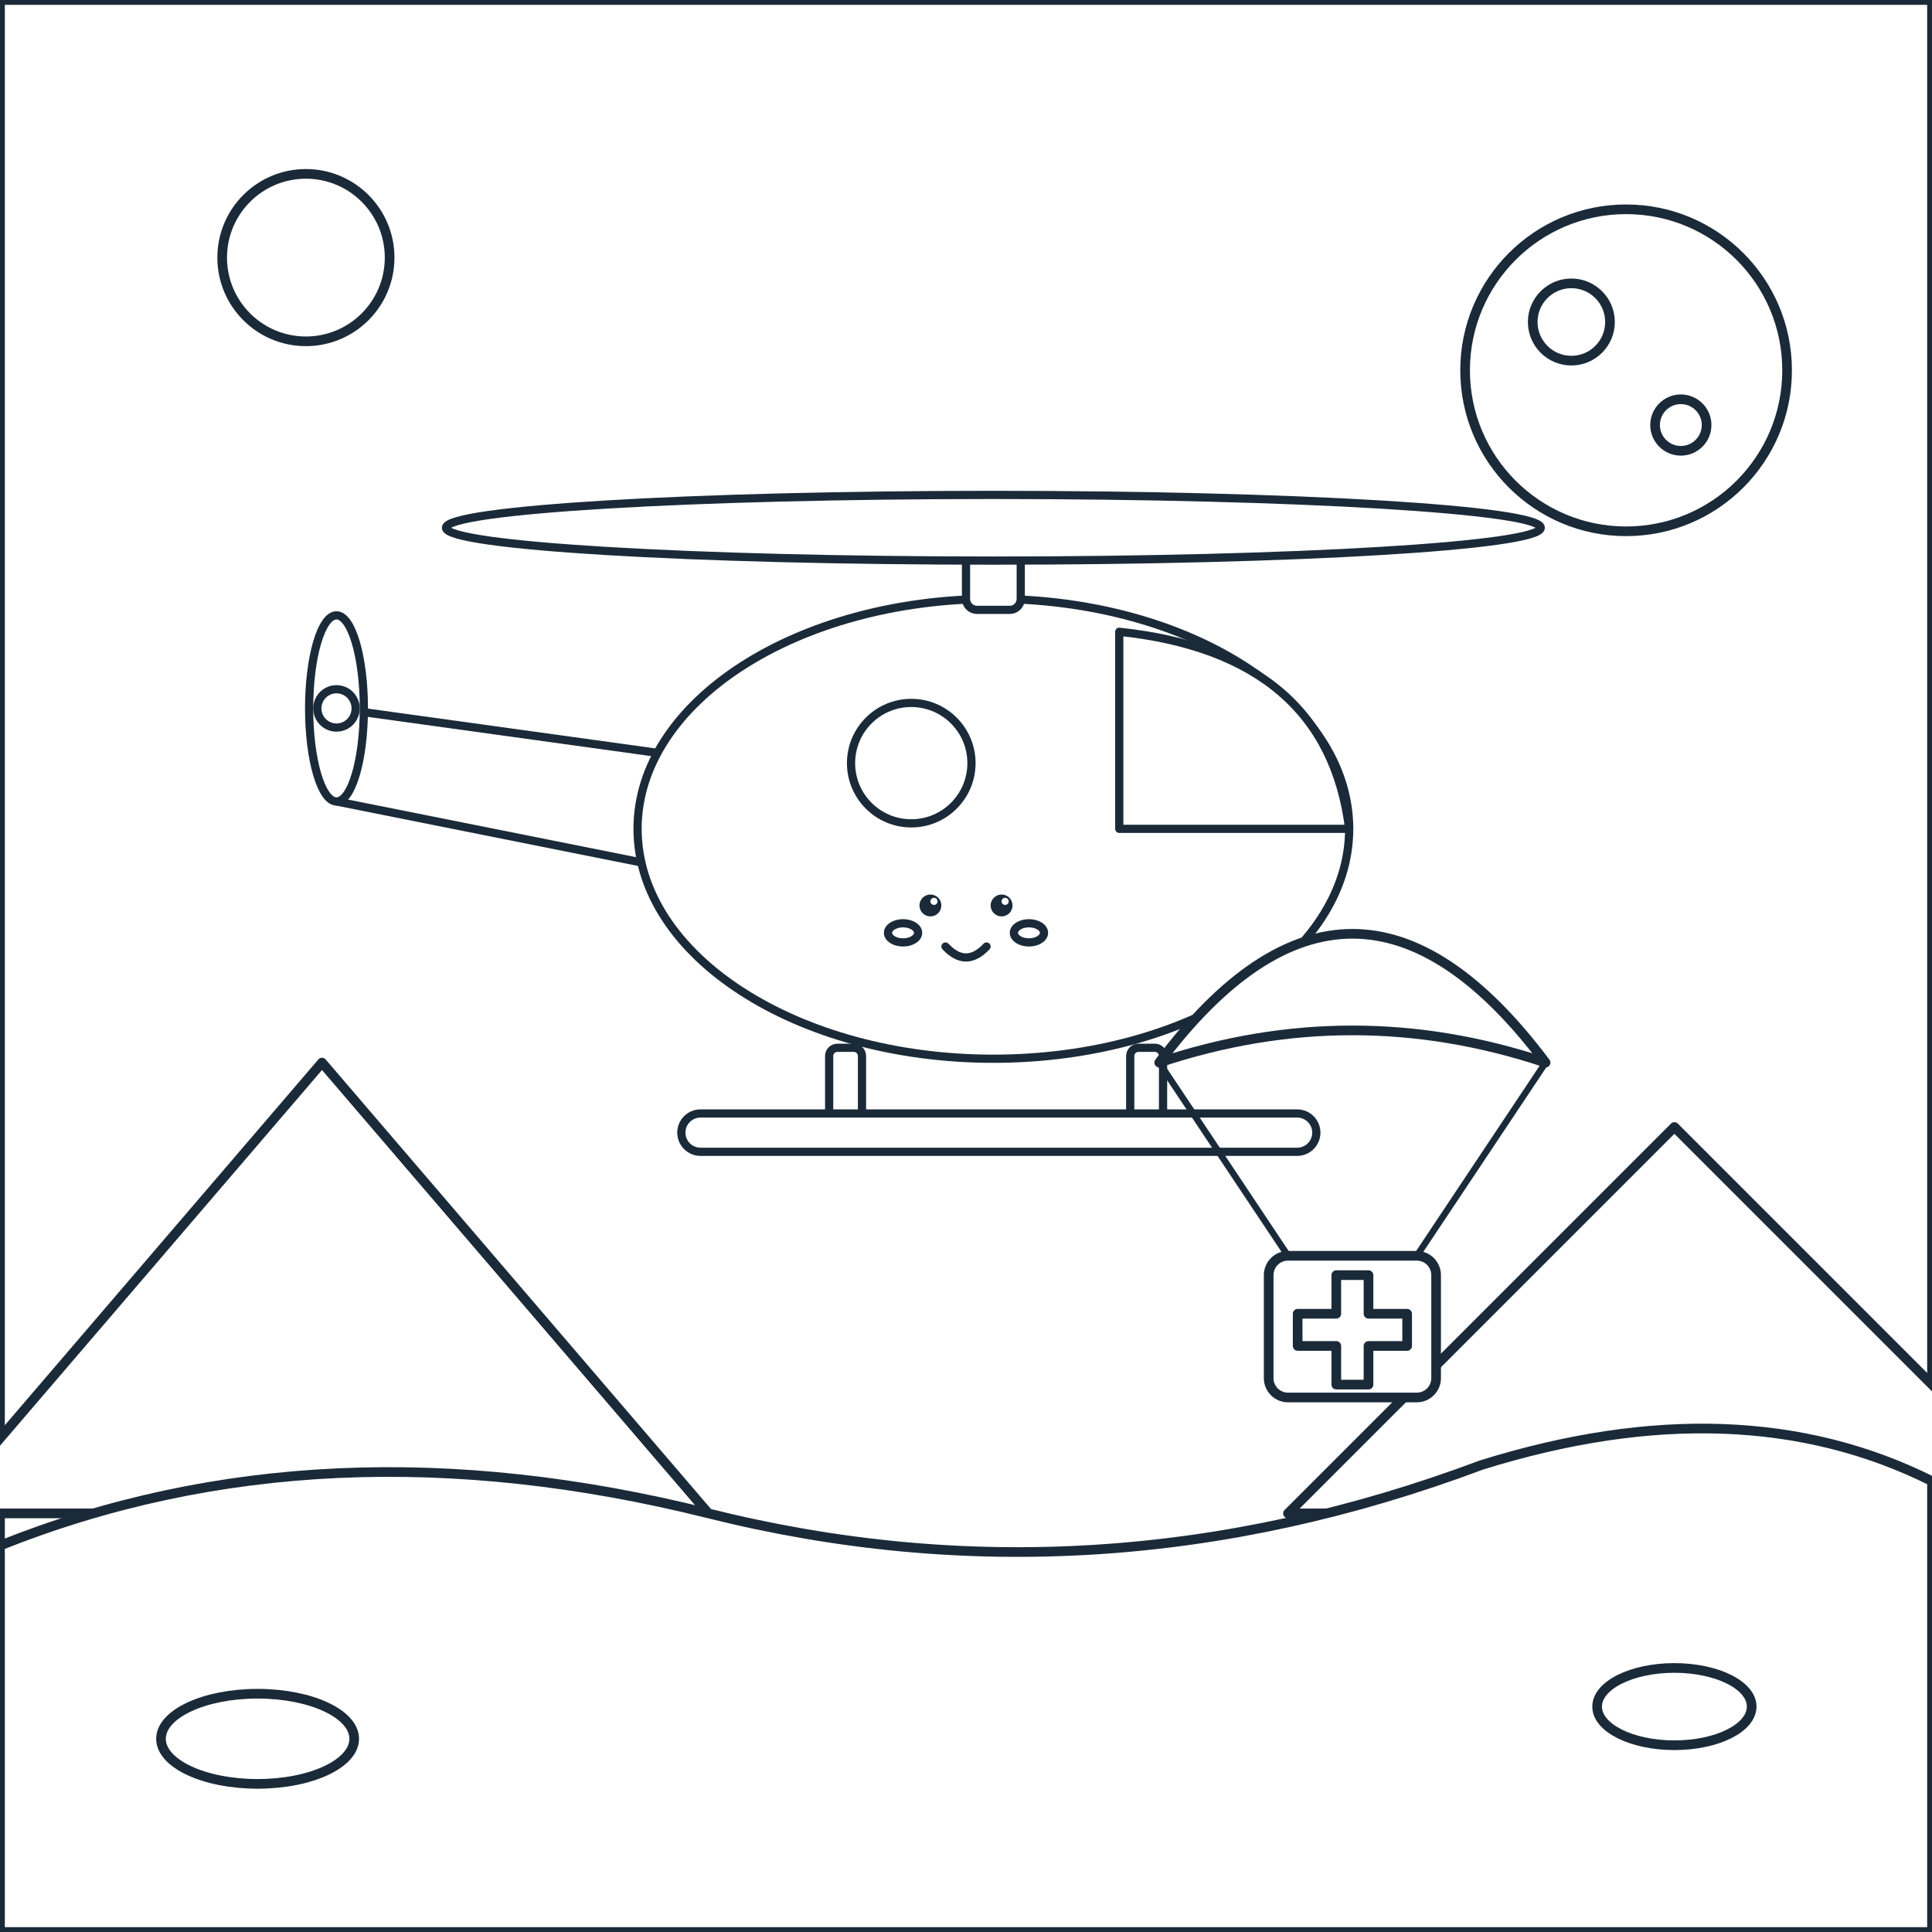
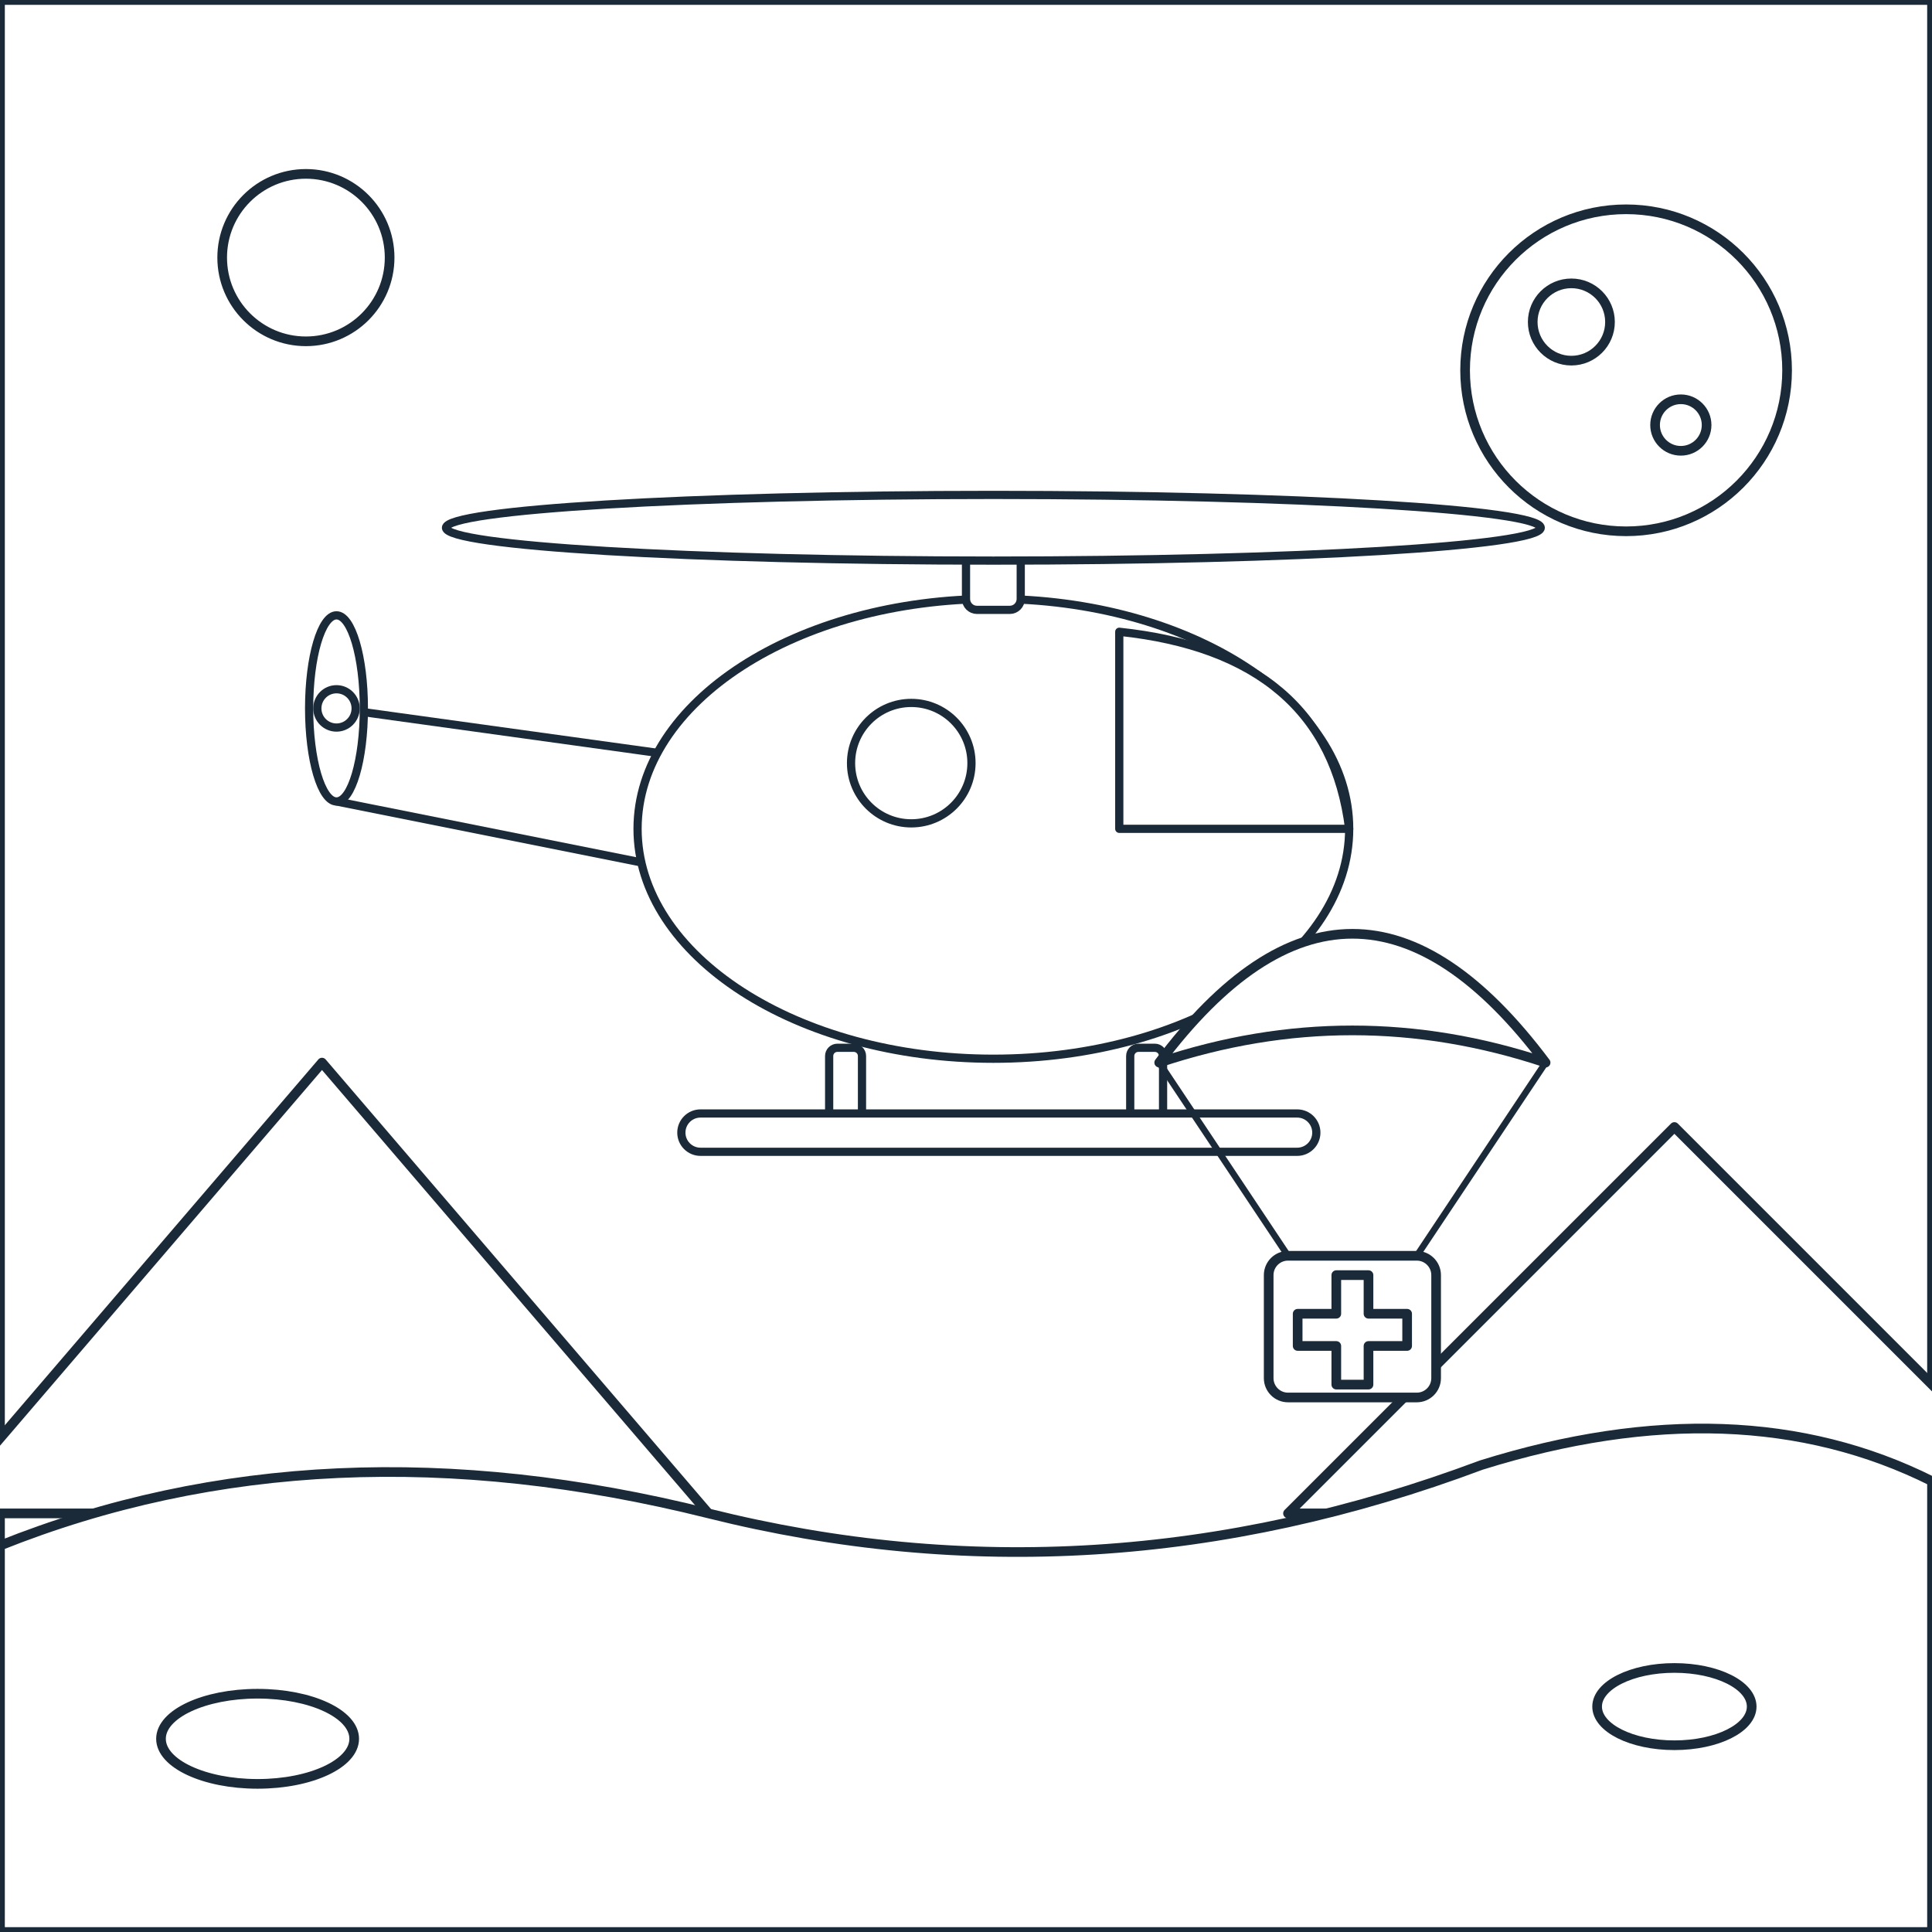
<svg xmlns="http://www.w3.org/2000/svg" viewBox="0 0 600 600" data-picture="truc-thang--tha-du-tiep-te">
  <g class="scene-back">
    <rect x="0" y="0" width="600" height="600" rx="0" id="r-nen-troi" data-region="nen-troi" class="region" fill="#FFFFFF" stroke="#1B2A38" stroke-width="3" stroke-linejoin="round" />
    <polygon points="90,58 92.9,66 101.4,66.3 94.8,71.5 97.1,79.7 90,75 82.9,79.7 85.2,71.5 78.6,66.3 87.1,66" id="r-sao-1" data-region="sao-1" class="region" fill="#FFFFFF" stroke="#1B2A38" stroke-width="3" stroke-linejoin="round" />
    <polygon points="510,100 512.4,106.8 519.5,106.9 513.8,111.2 515.9,118.1 510,114 504.1,118.1 506.2,111.2 500.5,106.9 507.6,106.8" id="r-sao-2" data-region="sao-2" class="region" fill="#FFFFFF" stroke="#1B2A38" stroke-width="3" stroke-linejoin="round" />
    <ellipse cx="95" cy="80" rx="26" ry="26" id="r-trang-chieu" data-region="trang-chieu" class="region" fill="#FFFFFF" stroke="#1B2A38" stroke-width="3" stroke-linejoin="round" />
    <polygon points="-20,470 100,330 220,470" id="r-nui-hoa-1" data-region="nui-hoa-1" class="region" fill="#FFFFFF" stroke="#1B2A38" stroke-width="3" stroke-linejoin="round" />
    <polygon points="400,470 520,350 640,470" id="r-nui-hoa-2" data-region="nui-hoa-2" class="region" fill="#FFFFFF" stroke="#1B2A38" stroke-width="3" stroke-linejoin="round" />
    <ellipse cx="505" cy="115" rx="50" ry="50" id="r-hanh-tinh" data-region="hanh-tinh" class="region" fill="#FFFFFF" stroke="#1B2A38" stroke-width="3" stroke-linejoin="round" />
    <ellipse cx="488" cy="100" rx="12" ry="12" id="r-ho-hanh-tinh-1" data-region="ho-hanh-tinh-1" class="region" fill="#FFFFFF" stroke="#1B2A38" stroke-width="3" stroke-linejoin="round" />
    <ellipse cx="522" cy="132" rx="8" ry="8" id="r-ho-hanh-tinh-2" data-region="ho-hanh-tinh-2" class="region" fill="#FFFFFF" stroke="#1B2A38" stroke-width="3" stroke-linejoin="round" />
    <path d="M 0 480 Q 100 440 220 470 Q 340 500 460 455 Q 540 430 600 460 L 600 600 L 0 600 Z" id="r-nen-dat" data-region="nen-dat" class="region" fill="#FFFFFF" stroke="#1B2A38" stroke-width="3" stroke-linejoin="round" />
    <ellipse cx="80" cy="540" rx="30" ry="14" id="r-da-do-1" data-region="da-do-1" class="region" fill="#FFFFFF" stroke="#1B2A38" stroke-width="3" stroke-linejoin="round" />
    <ellipse cx="520" cy="530" rx="24" ry="12" id="r-da-do-2" data-region="da-do-2" class="region" fill="#FFFFFF" stroke="#1B2A38" stroke-width="3" stroke-linejoin="round" />
  </g>
  <g id="subject" class="subject anim-fly" transform="translate(0 -80) translate(300 300) scale(0.85) rotate(0) translate(-300 -300)">
    <polygon points="200,318 70,300 70,334 200,360" id="r-duoi-truc-thang" data-region="duoi-truc-thang" class="region" fill="#FFFFFF" stroke="#1B2A38" stroke-width="3" stroke-linejoin="round" />
    <ellipse cx="70" cy="300" rx="10" ry="34" id="r-canh-quat-duoi" data-region="canh-quat-duoi" class="region" fill="#FFFFFF" stroke="#1B2A38" stroke-width="3" stroke-linejoin="round" />
    <ellipse cx="70" cy="300" rx="7" ry="7" id="r-truc-quat-duoi" data-region="truc-quat-duoi" class="region" fill="#FFFFFF" stroke="#1B2A38" stroke-width="3" stroke-linejoin="round" />
    <ellipse cx="310" cy="344" rx="130" ry="84" id="r-than" data-region="than" class="region" fill="#FFFFFF" stroke="#1B2A38" stroke-width="3" stroke-linejoin="round" />
    <path d="M 356 272 Q 432 280 440 344 L 356 344 Z" id="r-kinh-lai" data-region="kinh-lai" class="region" fill="#FFFFFF" stroke="#1B2A38" stroke-width="3" stroke-linejoin="round" />
    <ellipse cx="280" cy="320" rx="22" ry="22" id="r-cua-so" data-region="cua-so" class="region" fill="#FFFFFF" stroke="#1B2A38" stroke-width="3" stroke-linejoin="round" />
    <rect x="300" y="238" width="20" height="26" rx="4" id="r-cot-quat" data-region="cot-quat" class="region" fill="#FFFFFF" stroke="#1B2A38" stroke-width="3" stroke-linejoin="round" />
    <ellipse cx="310" cy="234" rx="200" ry="12" id="r-canh-quat" data-region="canh-quat" class="region" fill="#FFFFFF" stroke="#1B2A38" stroke-width="3" stroke-linejoin="round" />
    <rect x="360" y="424" width="12" height="28" rx="3" id="r-chan-truoc" data-region="chan-truoc" class="region" fill="#FFFFFF" stroke="#1B2A38" stroke-width="3" stroke-linejoin="round" />
    <rect x="250" y="424" width="12" height="28" rx="3" id="r-chan-sau" data-region="chan-sau" class="region" fill="#FFFFFF" stroke="#1B2A38" stroke-width="3" stroke-linejoin="round" />
    <rect x="196" y="448" width="232" height="14" rx="7" id="r-cang-truot" data-region="cang-truot" class="region" fill="#FFFFFF" stroke="#1B2A38" stroke-width="3" stroke-linejoin="round" />
-     <g class="deco" pointer-events="none">
-       <circle cx="287" cy="372" r="4" fill="#1B2A38" />
-     </g>
-     <g class="deco" pointer-events="none">
-       <circle cx="313" cy="372" r="4" fill="#1B2A38" />
-     </g>
-     <g class="deco" pointer-events="none">
-       <circle cx="288.3" cy="370.5" r="1.3" fill="#FFFFFF" />
-     </g>
-     <g class="deco" pointer-events="none">
-       <circle cx="314.3" cy="370.5" r="1.3" fill="#FFFFFF" />
-     </g>
-     <ellipse cx="277" cy="382" rx="5.5" ry="3.5" id="r-ma-trai" data-region="ma-trai" class="region" fill="#FFFFFF" stroke="#1B2A38" stroke-width="3" stroke-linejoin="round" />
-     <ellipse cx="323" cy="382" rx="5.5" ry="3.5" id="r-ma-phai" data-region="ma-phai" class="region" fill="#FFFFFF" stroke="#1B2A38" stroke-width="3" stroke-linejoin="round" />
-     <g class="deco" pointer-events="none">
-       <path d="M 292.5 387 Q 300 395 307.5 387" fill="none" stroke="#1B2A38" stroke-width="3" stroke-linecap="round" stroke-linejoin="round" />
-     </g>
  </g>
  <g class="scene-front">
    <path d="M 360 330 Q 420 250 480 330 Q 420 310 360 330 Z" id="r-du-tiep-te" data-region="du-tiep-te" class="region" fill="#FFFFFF" stroke="#1B2A38" stroke-width="3" stroke-linejoin="round" />
    <g class="deco" pointer-events="none">
      <path d="M 360 330 L 400 390 M 480 330 L 440 390" fill="none" stroke="#1B2A38" stroke-width="2" stroke-linecap="round" stroke-linejoin="round" />
    </g>
    <rect x="394" y="390" width="52" height="44" rx="6" id="r-thung-tiep-te" data-region="thung-tiep-te" class="region" fill="#FFFFFF" stroke="#1B2A38" stroke-width="3" stroke-linejoin="round" />
    <polygon points="415,396 425,396 425,408 437,408 437,418 425,418 425,430 415,430 415,418 403,418 403,408 415,408" id="r-chu-thap-thung" data-region="chu-thap-thung" class="region" fill="#FFFFFF" stroke="#1B2A38" stroke-width="3" stroke-linejoin="round" />
  </g>
</svg>
